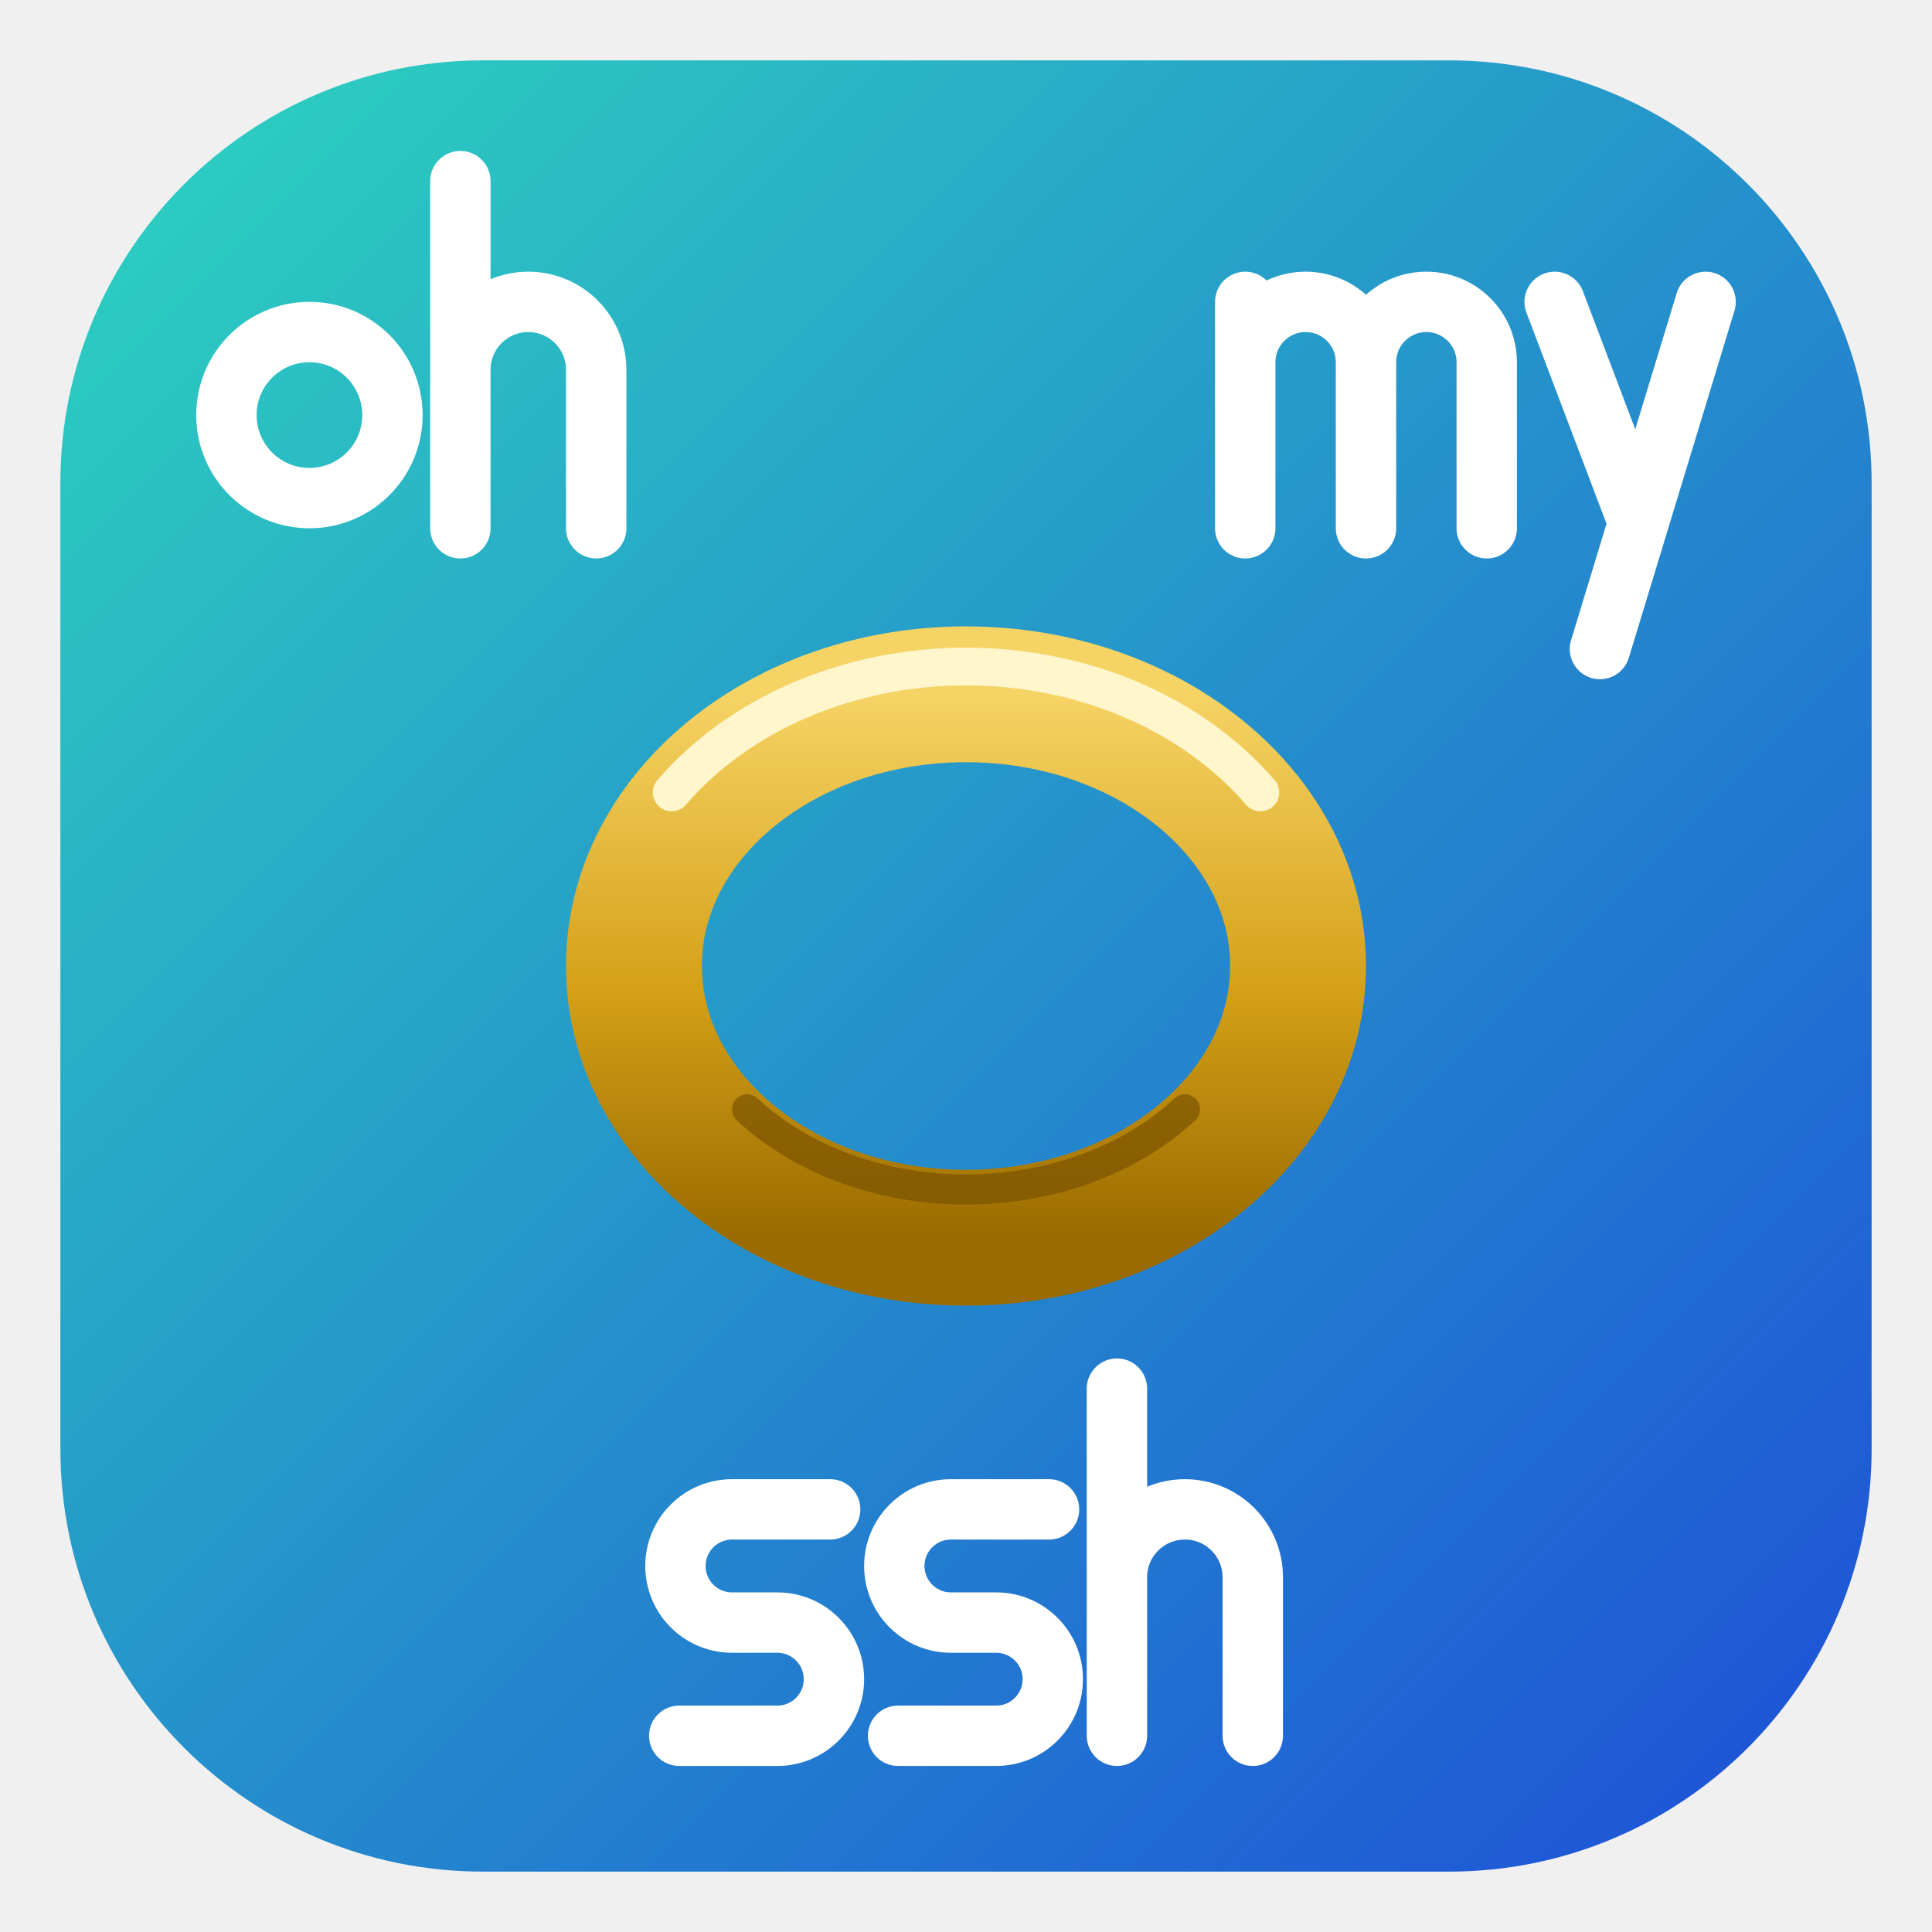
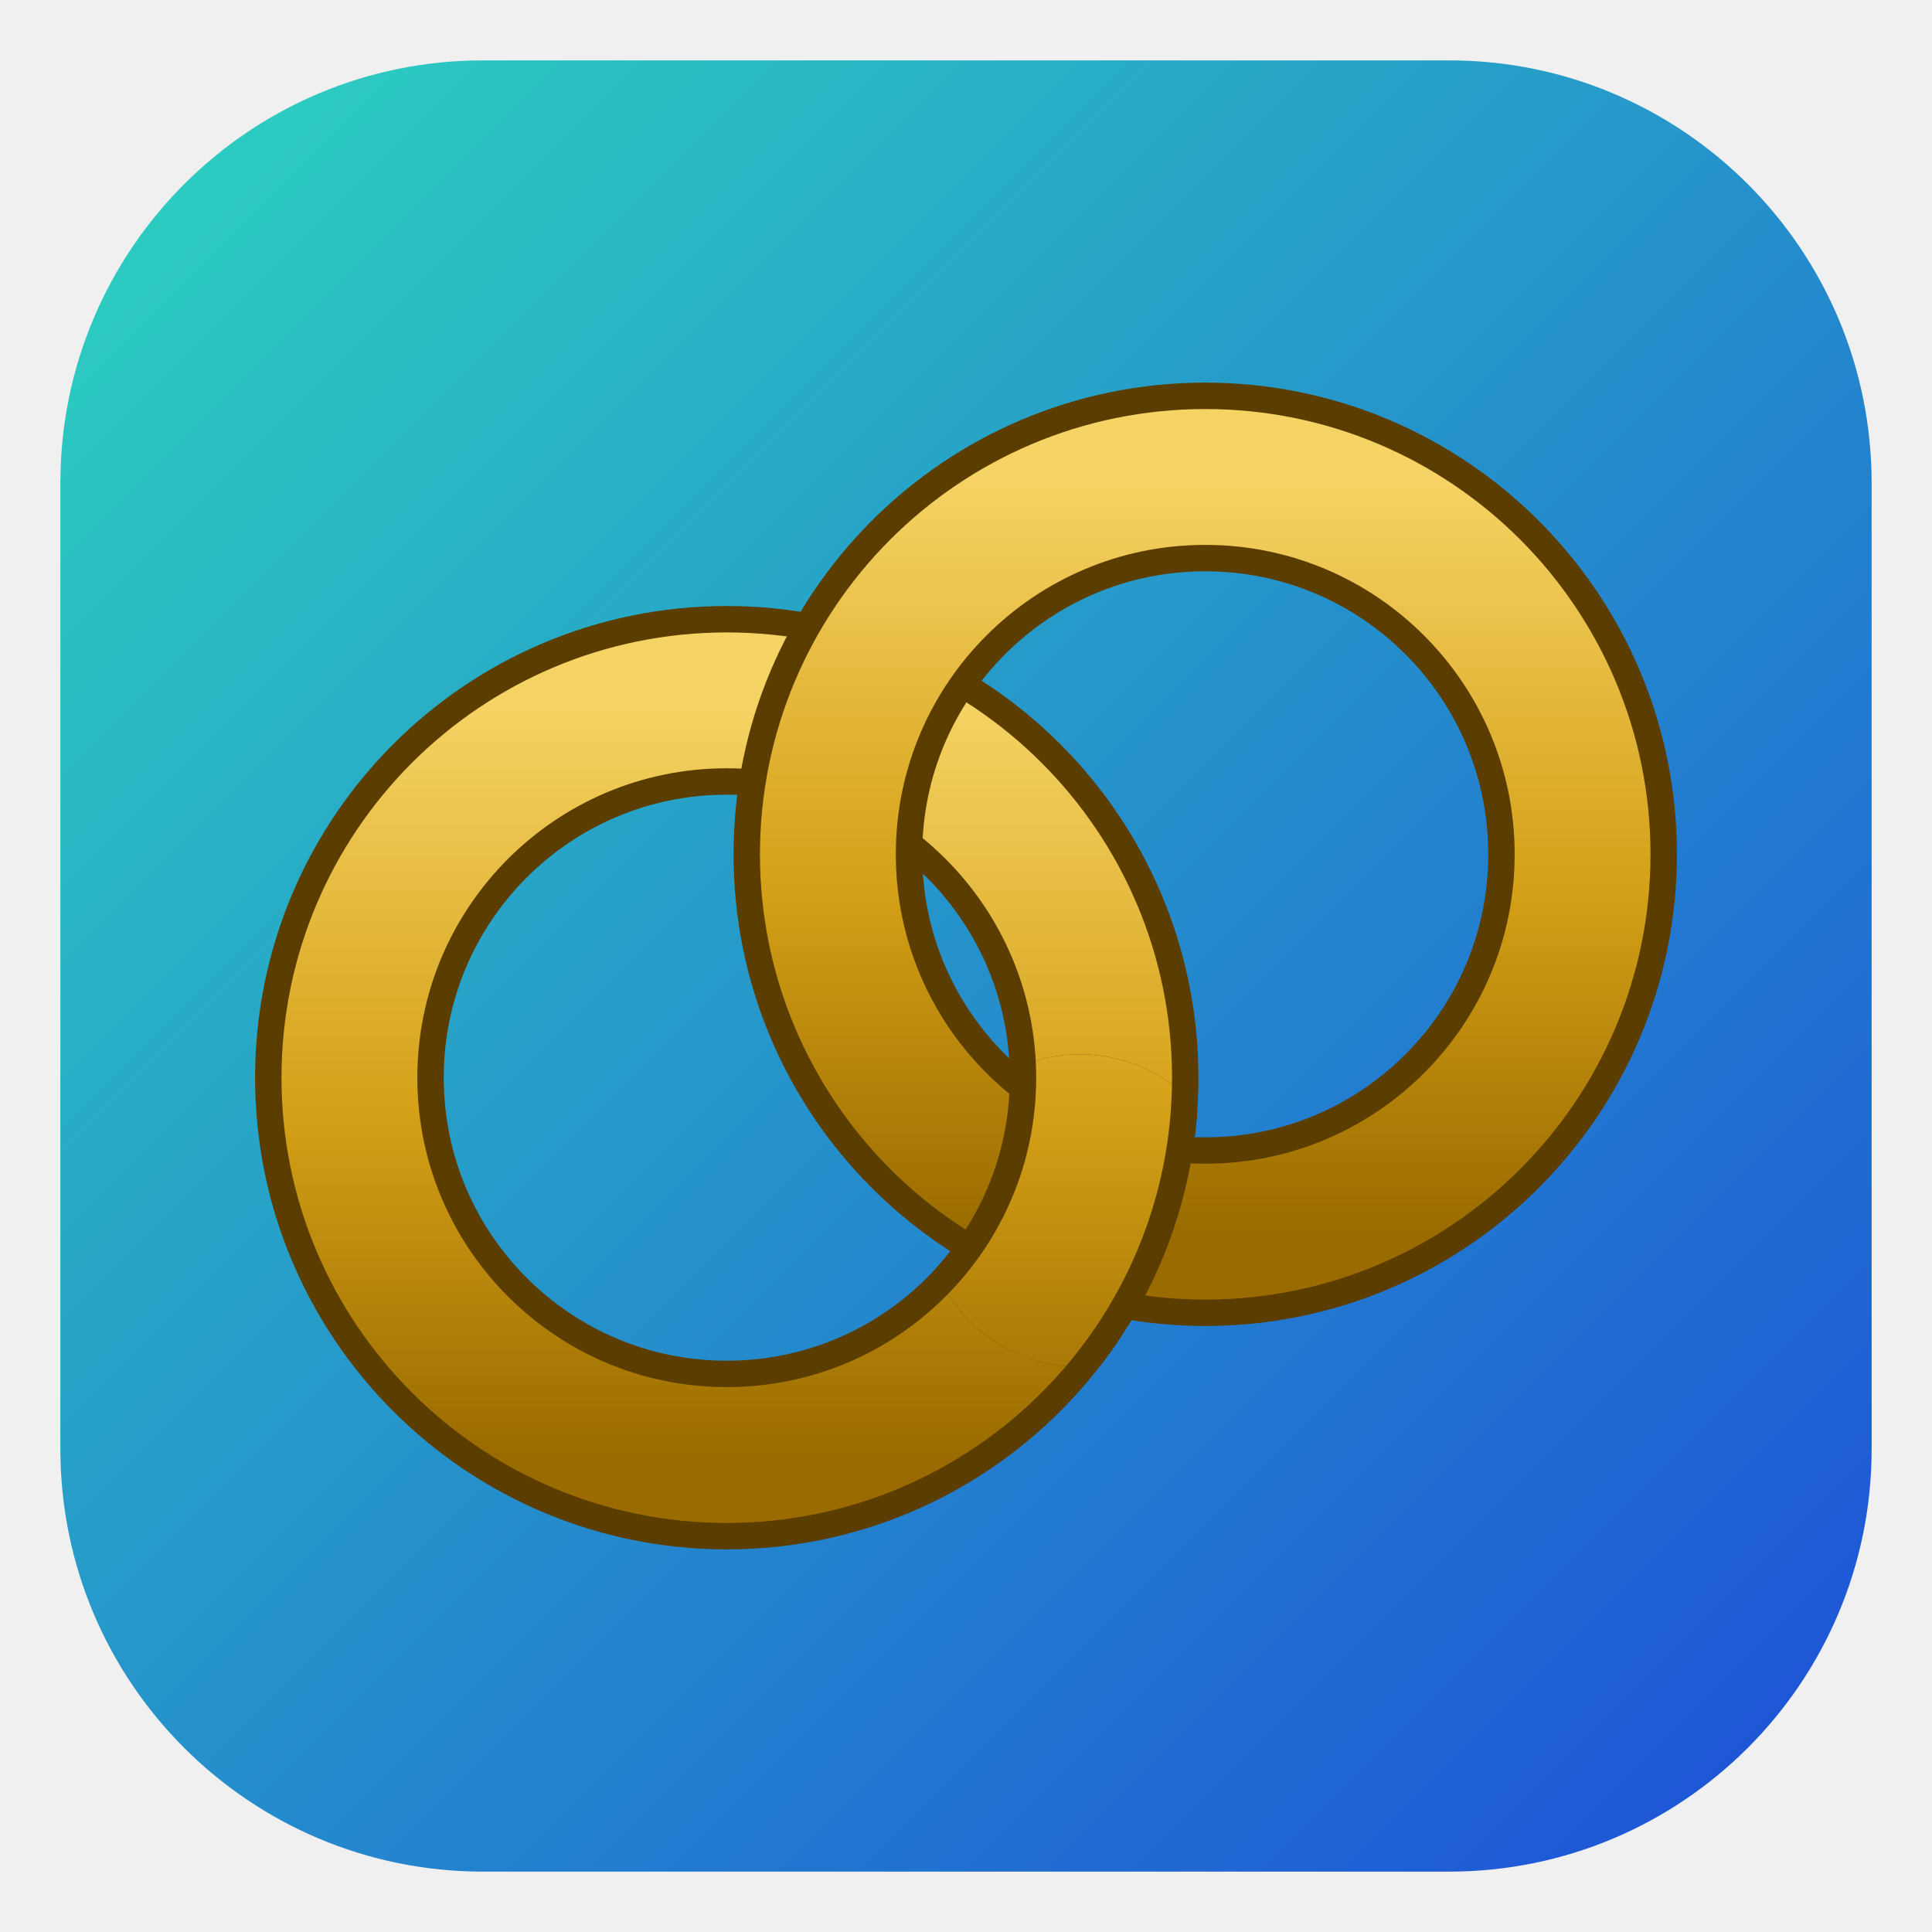
<svg xmlns="http://www.w3.org/2000/svg" viewBox="0 0 256 256" width="256" height="256">
  <defs>
    <linearGradient id="background" x1="0" y1="0" x2="1" y2="1">
      <stop offset="0" stop-color="#2dd4bf" />
      <stop offset="1" stop-color="#1d4ed8" />
    </linearGradient>
    <linearGradient id="gold" x1="0" y1="0" x2="0" y2="1">
      <stop offset="0" stop-color="#f6d365" />
      <stop offset="0.55" stop-color="#d4a017" />
      <stop offset="1" stop-color="#9a6b00" />
    </linearGradient>
+     <clipPath id="over0">
+       <circle cx="143.1" cy="160.4" r="20.7" />
+     </clipPath>
  </defs>
  <rect x="8" y="8" width="240" height="240" rx="56" fill="url(#background)" />
-   <ellipse cx="128" cy="128" rx="44" ry="36" fill="none" stroke="url(#gold)" stroke-width="18" />
-   <path d="M89 105 a48 40 0 0 1 78 0" fill="none" stroke="#fff6cc" stroke-width="5" stroke-linecap="round" />
-   <path d="M99 147 a38 30 0 0 0 58 0" fill="none" stroke="#7a5200" stroke-width="4" stroke-linecap="round" opacity="0.7" />
-   <g fill="none" stroke="#ffffff" stroke-width="8" stroke-linecap="round" stroke-linejoin="round">
-     <g transform="translate(30 70) scale(1)">
-       <g transform="translate(0 0)">
-         <circle cx="11" cy="-15" r="11" />
-       </g>
-       <g transform="translate(31 0)">
-         <path d="M0 -46 V0 M0 -21 a9 9 0 0 1 18 0 V0" />
-       </g>
-     </g>
-     <g transform="translate(165 70) scale(1)">
-       <g transform="translate(0 0)">
-         <path d="M0 -30 V0 M0 -22 a8 8 0 0 1 16 0 V0 M16 -22 a8 8 0 0 1 16 0 V0" />
-       </g>
-       <g transform="translate(41 0)">
-         <path d="M0 -30 L11 -1 M20 -30 L6 16" />
-       </g>
-     </g>
-     <g transform="translate(90 230) scale(1)">
-       <g transform="translate(0 0)">
-         <path d="M20 -30 H7 a7.5 7.5 0 0 0 0 15 H13 a7.5 7.5 0 0 1 0 15 H0" />
-       </g>
-       <g transform="translate(29 0)">
-         <path d="M20 -30 H7 a7.5 7.5 0 0 0 0 15 H13 a7.5 7.5 0 0 1 0 15 H0" />
-       </g>
-       <g transform="translate(58 0)">
-         <path d="M0 -46 V0 M0 -21 a9 9 0 0 1 18 0 V0" />
-       </g>
-     </g>
+   <circle cx="96.3" cy="142.8" r="50" fill="none" stroke="#5c3d00" stroke-width="25" />
+   <circle cx="96.3" cy="142.8" r="50" fill="none" stroke="url(#gold)" stroke-width="18" />
+   <circle cx="159.7" cy="113.2" r="50" fill="none" stroke="#5c3d00" stroke-width="25" />
+   <circle cx="159.7" cy="113.2" r="50" fill="none" stroke="url(#gold)" stroke-width="18" />
+   <g clip-path="url(#over0)">
+     <circle cx="96.3" cy="142.8" r="50" fill="none" stroke="#5c3d00" stroke-width="25" />
+     <circle cx="96.3" cy="142.8" r="50" fill="none" stroke="url(#gold)" stroke-width="18" />
  </g>
</svg>
